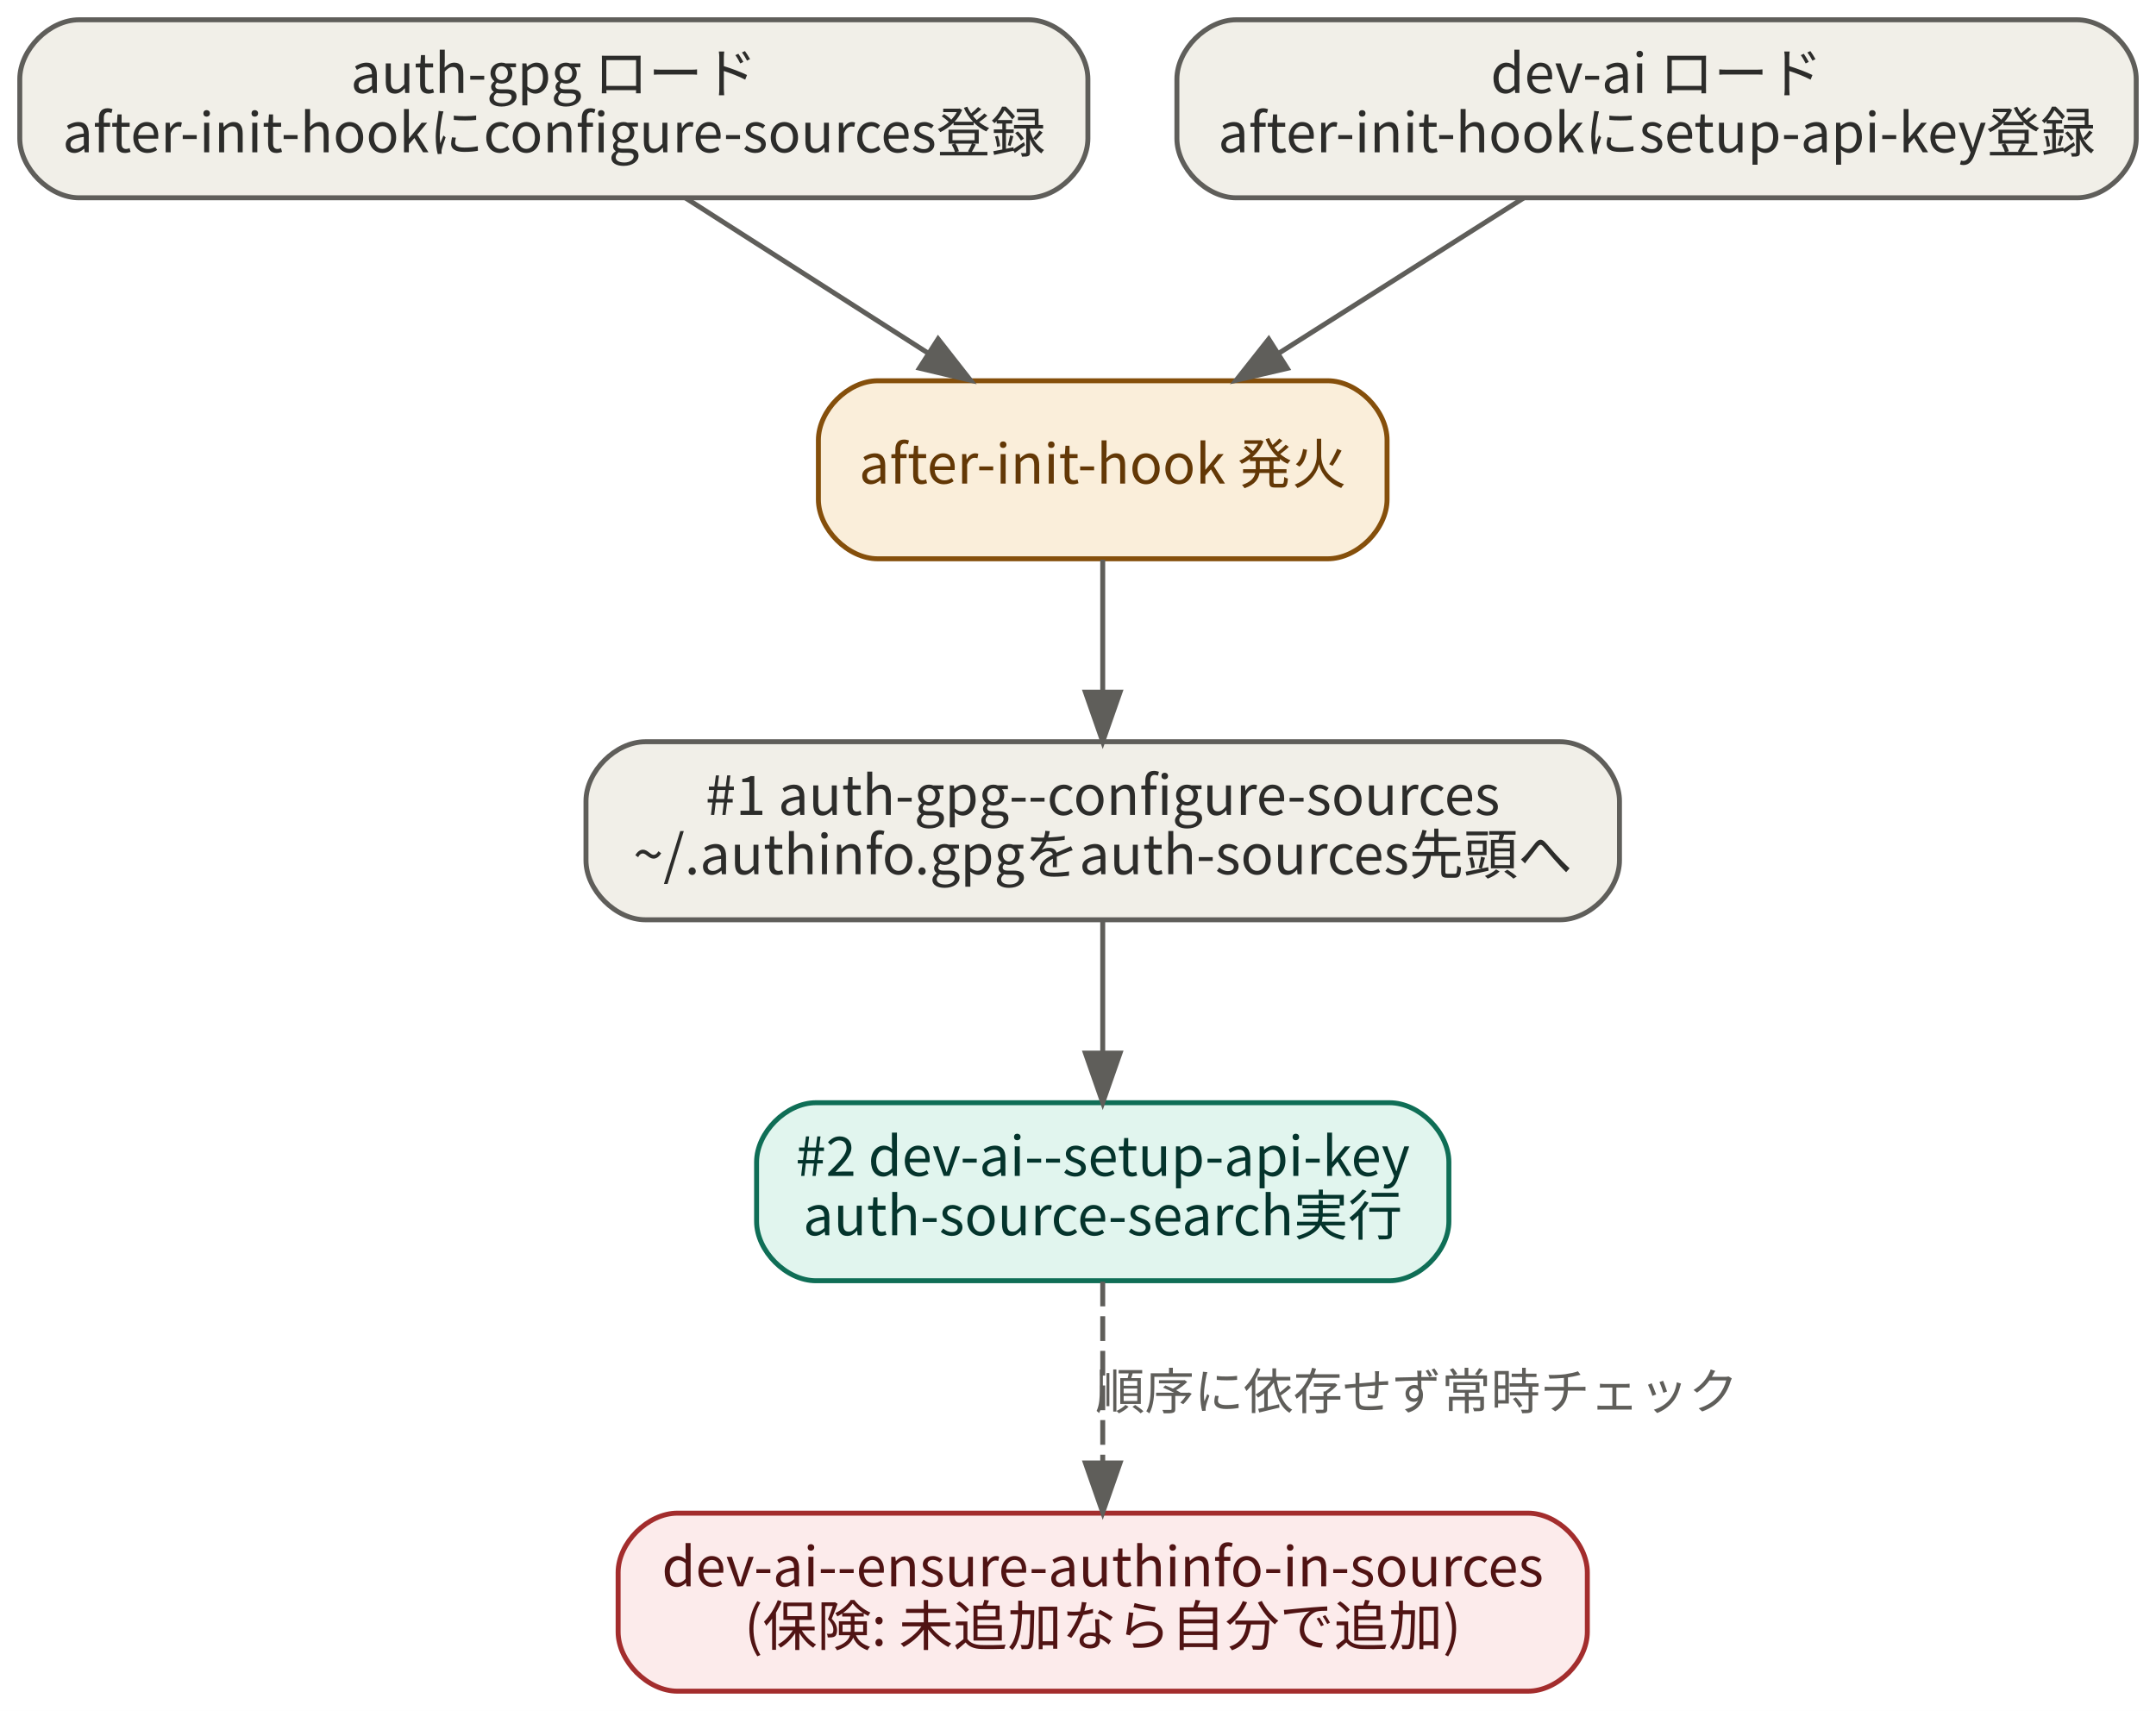
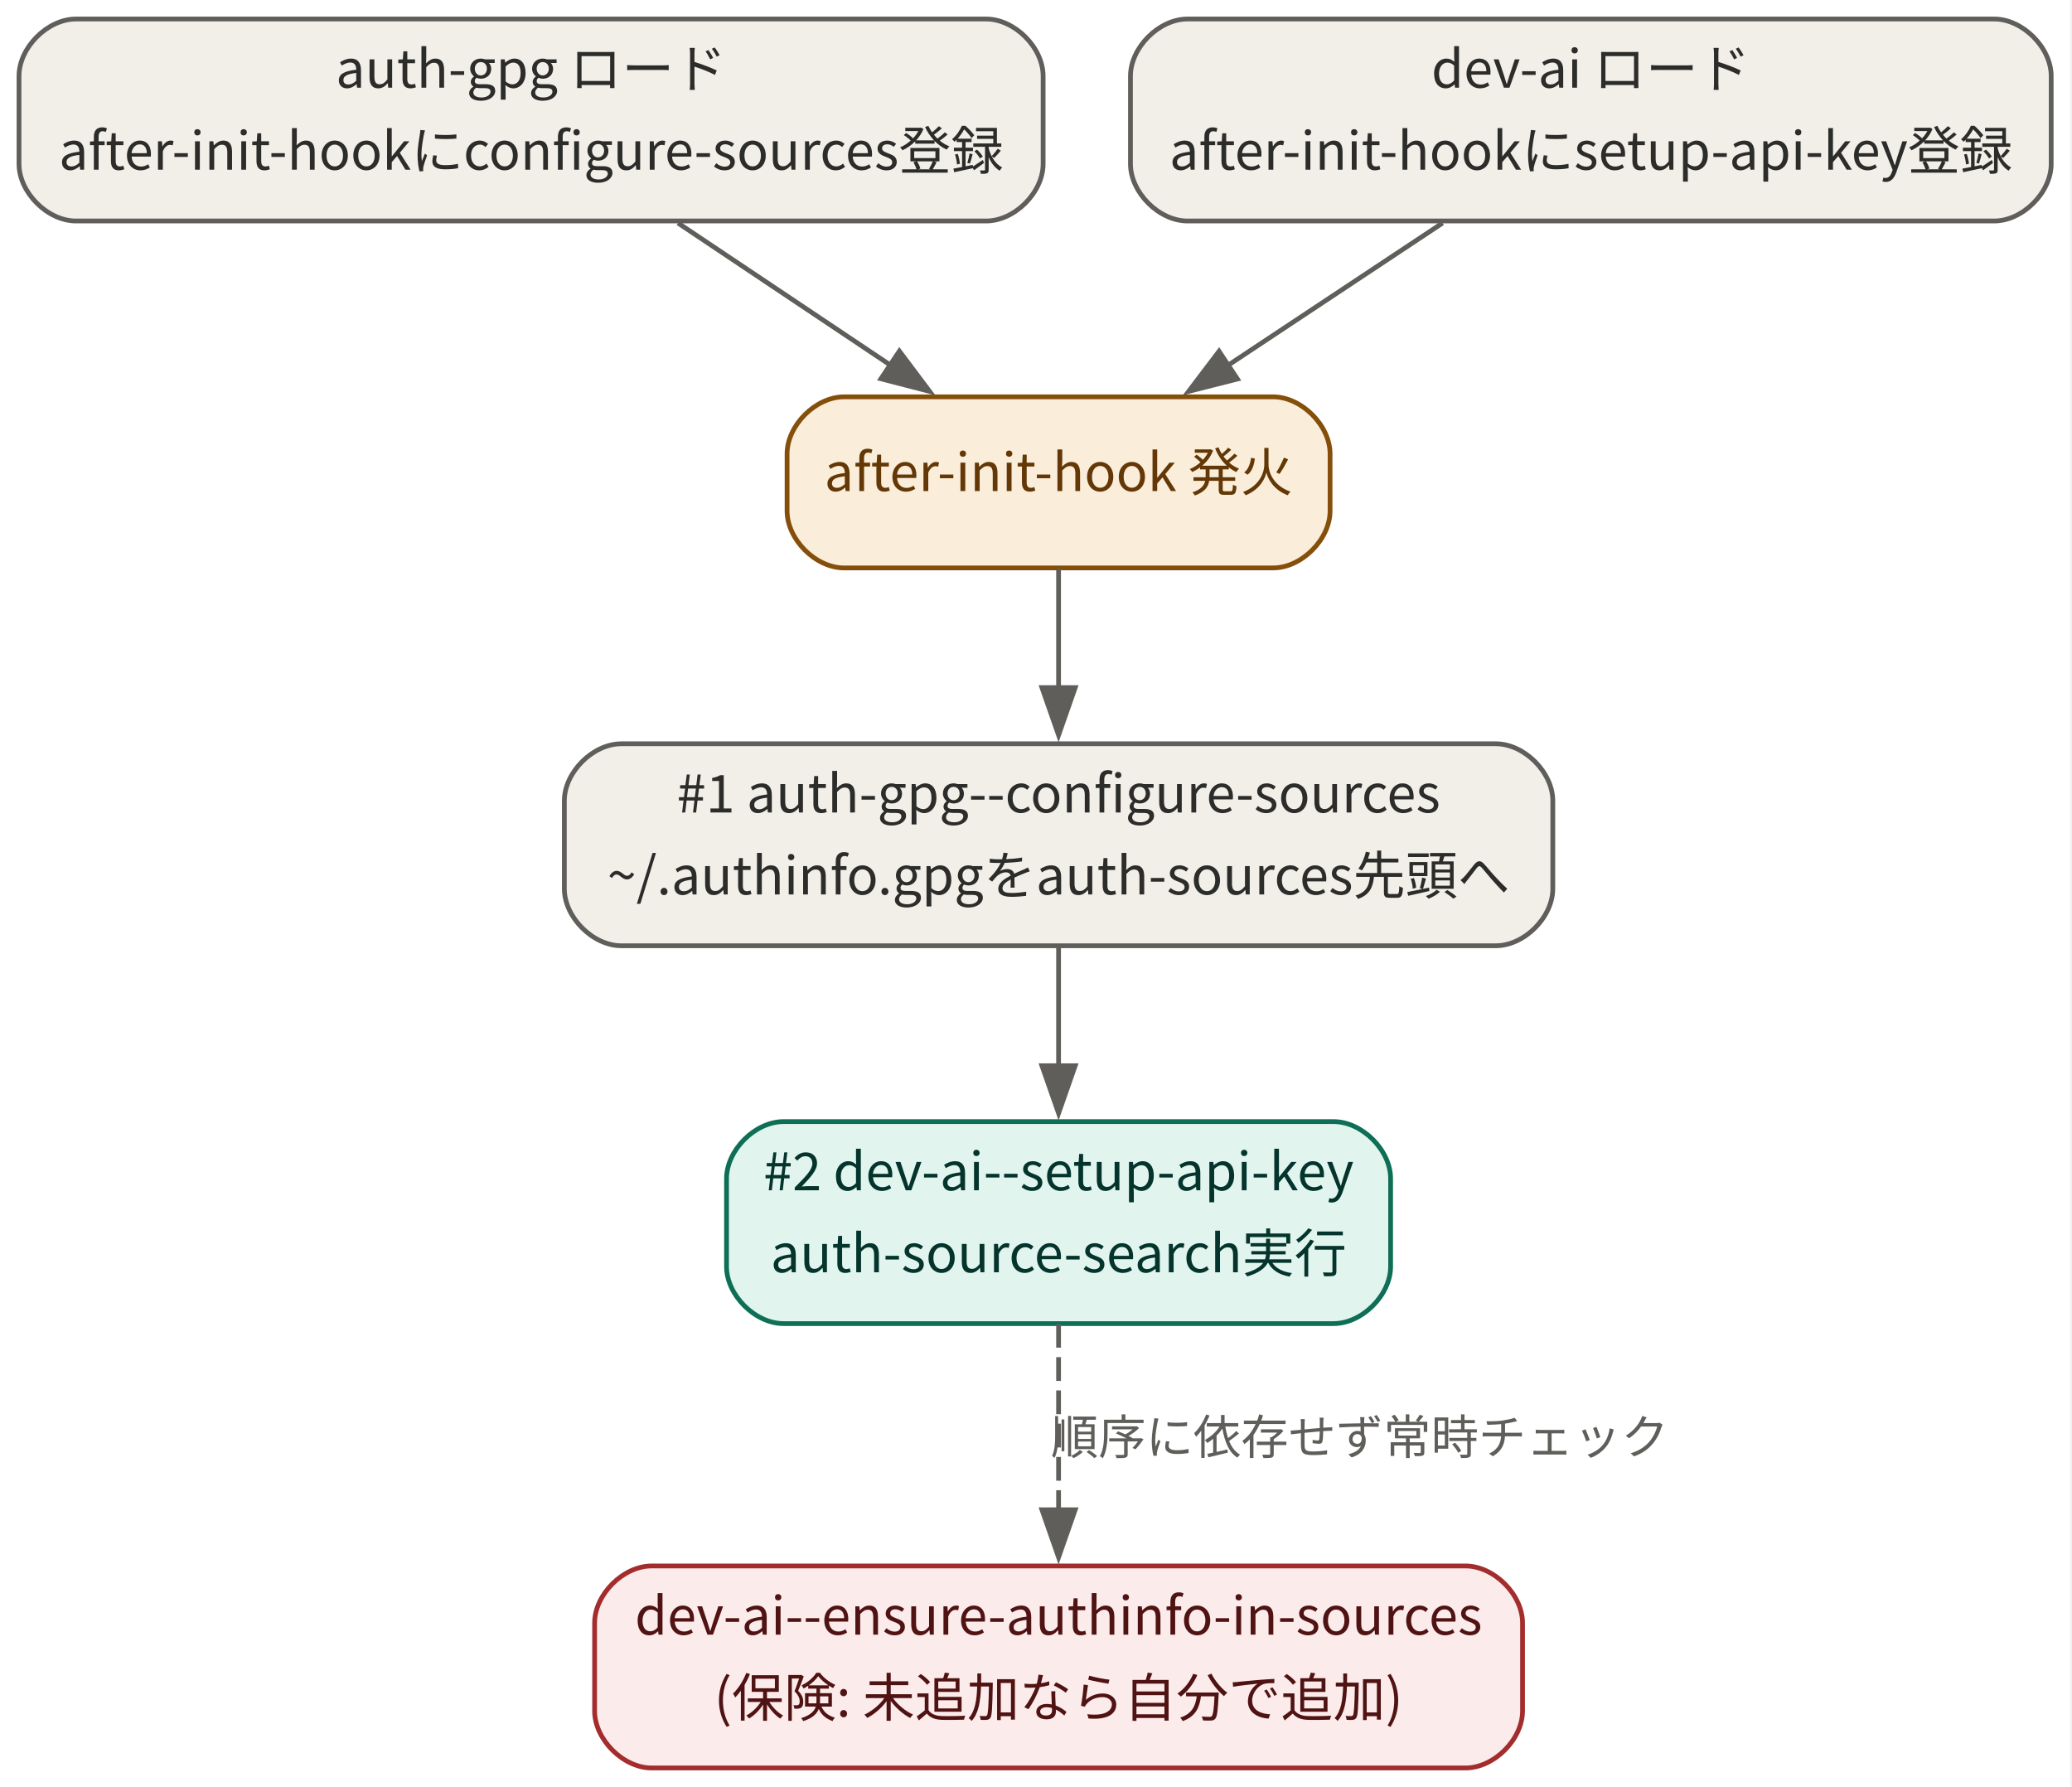
- <svg xmlns="http://www.w3.org/2000/svg" width="436pt" height="346pt" viewBox="0.00 0.00 436.00 346.00">
-   <g id="graph0" class="graph" transform="scale(1 1) rotate(0) translate(4 342)">
-     <polygon fill="white" stroke="transparent" points="-4,4 -4,-342 432,-342 432,4 -4,4" />
+ <svg xmlns="http://www.w3.org/2000/svg" width="436pt" height="376pt" viewBox="0.00 0.00 436.00 376.00">
+   <g id="graph0" class="graph" transform="scale(1 1) rotate(0) translate(4 372)">
+     <polygon fill="white" stroke="none" points="-4,4 -4,-372 431.62,-372 431.62,4 -4,4" />
    <g id="node1" class="node">
-       <path fill="#f1efe8" stroke="#5f5e5a" d="M204,-338C204,-338 12,-338 12,-338 6,-338 0,-332 0,-326 0,-326 0,-314 0,-314 0,-308 6,-302 12,-302 12,-302 204,-302 204,-302 210,-302 216,-308 216,-314 216,-314 216,-326 216,-326 216,-332 210,-338 204,-338" />
-       <text text-anchor="middle" x="108" y="-323.2" font-family="Noto Sans CJK JP" font-size="11.00" fill="#2c2c2a">auth-gpg ロード</text>
-       <text text-anchor="middle" x="108" y="-311.2" font-family="Noto Sans CJK JP" font-size="11.00" fill="#2c2c2a">after-init-hookにconfigure-sources登録</text>
+       <path fill="#f1efe8" stroke="#5f5e5a" d="M203.5,-368C203.5,-368 12,-368 12,-368 6,-368 0,-362 0,-356 0,-356 0,-337.5 0,-337.5 0,-331.5 6,-325.5 12,-325.5 12,-325.5 203.5,-325.5 203.5,-325.5 209.5,-325.5 215.5,-331.5 215.5,-337.5 215.5,-337.5 215.5,-356 215.5,-356 215.5,-362 209.5,-368 203.5,-368" />
+       <text xml:space="preserve" text-anchor="middle" x="107.75" y="-353.55" font-family="Noto Sans CJK JP" font-size="11.00" fill="#2c2c2a">auth-gpg ロード</text>
+       <text xml:space="preserve" text-anchor="middle" x="107.75" y="-336.3" font-family="Noto Sans CJK JP" font-size="11.00" fill="#2c2c2a">after-init-hookにconfigure-sources登録</text>
    </g>
    <g id="node3" class="node">
-       <path fill="#faeeda" stroke="#854f0b" d="M264.5,-265C264.5,-265 173.5,-265 173.5,-265 167.5,-265 161.5,-259 161.5,-253 161.5,-253 161.5,-241 161.5,-241 161.5,-235 167.5,-229 173.5,-229 173.5,-229 264.5,-229 264.5,-229 270.5,-229 276.5,-235 276.5,-241 276.5,-241 276.5,-253 276.5,-253 276.5,-259 270.5,-265 264.5,-265" />
-       <text text-anchor="middle" x="219" y="-244.2" font-family="Noto Sans CJK JP" font-size="11.00" fill="#633806">after-init-hook 発火</text>
+       <path fill="#faeeda" stroke="#854f0b" d="M263.88,-288.5C263.88,-288.5 173.62,-288.5 173.62,-288.5 167.62,-288.5 161.62,-282.5 161.62,-276.5 161.62,-276.5 161.62,-264.5 161.62,-264.5 161.62,-258.5 167.62,-252.5 173.62,-252.5 173.62,-252.5 263.88,-252.5 263.88,-252.5 269.88,-252.5 275.88,-258.5 275.88,-264.5 275.88,-264.5 275.88,-276.5 275.88,-276.5 275.88,-282.5 269.88,-288.5 263.88,-288.5" />
+       <text xml:space="preserve" text-anchor="middle" x="218.75" y="-268.68" font-family="Noto Sans CJK JP" font-size="11.00" fill="#633806">after-init-hook 発火</text>
    </g>
    <g id="edge1" class="edge">
-       <path fill="none" stroke="#5f5e5a" d="M134.59,-301.99C149.31,-292.58 167.79,-280.76 183.71,-270.57" />
-       <polygon fill="#5f5e5a" stroke="#5f5e5a" points="185.71,-273.45 192.24,-265.11 181.93,-267.55 185.71,-273.45" />
+       <path fill="none" stroke="#5f5e5a" d="M138.67,-325.07C152.53,-315.79 168.96,-304.8 183.32,-295.2" />
+       <polygon fill="#5f5e5a" stroke="#5f5e5a" points="185.25,-298.12 191.61,-289.65 181.36,-292.3 185.25,-298.12" />
    </g>
    <g id="node2" class="node">
-       <path fill="#f1efe8" stroke="#5f5e5a" d="M416,-338C416,-338 246,-338 246,-338 240,-338 234,-332 234,-326 234,-326 234,-314 234,-314 234,-308 240,-302 246,-302 246,-302 416,-302 416,-302 422,-302 428,-308 428,-314 428,-314 428,-326 428,-326 428,-332 422,-338 416,-338" />
-       <text text-anchor="middle" x="331" y="-323.2" font-family="Noto Sans CJK JP" font-size="11.00" fill="#2c2c2a">dev-ai ロード</text>
-       <text text-anchor="middle" x="331" y="-311.2" font-family="Noto Sans CJK JP" font-size="11.00" fill="#2c2c2a">after-init-hookにsetup-api-key登録</text>
+       <path fill="#f1efe8" stroke="#5f5e5a" d="M415.62,-368C415.62,-368 245.88,-368 245.88,-368 239.88,-368 233.88,-362 233.88,-356 233.88,-356 233.88,-337.5 233.88,-337.5 233.88,-331.5 239.88,-325.5 245.88,-325.5 245.88,-325.5 415.62,-325.5 415.62,-325.5 421.62,-325.5 427.62,-331.5 427.62,-337.5 427.62,-337.5 427.62,-356 427.62,-356 427.62,-362 421.62,-368 415.62,-368" />
+       <text xml:space="preserve" text-anchor="middle" x="330.75" y="-353.55" font-family="Noto Sans CJK JP" font-size="11.00" fill="#2c2c2a">dev-ai ロード</text>
+       <text xml:space="preserve" text-anchor="middle" x="330.75" y="-336.3" font-family="Noto Sans CJK JP" font-size="11.00" fill="#2c2c2a">after-init-hookにsetup-api-key登録</text>
    </g>
    <g id="edge2" class="edge">
-       <path fill="none" stroke="#5f5e5a" d="M304.17,-301.99C289.32,-292.58 270.67,-280.76 254.61,-270.57" />
-       <polygon fill="#5f5e5a" stroke="#5f5e5a" points="256.32,-267.51 246,-265.11 252.57,-273.42 256.32,-267.51" />
+       <path fill="none" stroke="#5f5e5a" d="M299.55,-325.07C285.43,-315.7 268.67,-304.59 254.08,-294.92" />
+       <polygon fill="#5f5e5a" stroke="#5f5e5a" points="256.39,-292.25 246.12,-289.65 252.52,-298.09 256.39,-292.25" />
    </g>
    <g id="node4" class="node">
-       <path fill="#f1efe8" stroke="#5f5e5a" d="M311.5,-192C311.5,-192 126.5,-192 126.5,-192 120.5,-192 114.5,-186 114.5,-180 114.5,-180 114.5,-168 114.5,-168 114.5,-162 120.5,-156 126.5,-156 126.5,-156 311.5,-156 311.5,-156 317.5,-156 323.5,-162 323.5,-168 323.5,-168 323.5,-180 323.5,-180 323.5,-186 317.5,-192 311.5,-192" />
-       <text text-anchor="middle" x="219" y="-177.2" font-family="Noto Sans CJK JP" font-size="11.00" fill="#2c2c2a">#1 auth-gpg--configure-sources</text>
-       <text text-anchor="middle" x="219" y="-165.2" font-family="Noto Sans CJK JP" font-size="11.00" fill="#2c2c2a">~/.authinfo.gpgをauth-sources先頭へ</text>
+       <path fill="#f1efe8" stroke="#5f5e5a" d="M310.75,-215.5C310.75,-215.5 126.75,-215.5 126.75,-215.5 120.75,-215.5 114.75,-209.5 114.75,-203.5 114.75,-203.5 114.75,-185 114.75,-185 114.75,-179 120.75,-173 126.75,-173 126.75,-173 310.75,-173 310.75,-173 316.75,-173 322.75,-179 322.75,-185 322.75,-185 322.75,-203.5 322.75,-203.5 322.75,-209.5 316.75,-215.5 310.75,-215.5" />
+       <text xml:space="preserve" text-anchor="middle" x="218.75" y="-201.05" font-family="Noto Sans CJK JP" font-size="11.00" fill="#2c2c2a">#1 auth-gpg--configure-sources</text>
+       <text xml:space="preserve" text-anchor="middle" x="218.75" y="-183.8" font-family="Noto Sans CJK JP" font-size="11.00" fill="#2c2c2a">~/.authinfo.gpgをauth-sources先頭へ</text>
    </g>
    <g id="edge3" class="edge">
-       <path fill="none" stroke="#5f5e5a" d="M219,-228.81C219,-220.79 219,-211.05 219,-202.07" />
-       <polygon fill="#5f5e5a" stroke="#5f5e5a" points="222.5,-202.03 219,-192.03 215.5,-202.03 222.5,-202.03" />
+       <path fill="none" stroke="#5f5e5a" d="M218.75,-252.28C218.75,-244.8 218.75,-235.79 218.75,-227.16" />
+       <polygon fill="#5f5e5a" stroke="#5f5e5a" points="222.25,-227.32 218.75,-217.32 215.25,-227.32 222.25,-227.32" />
    </g>
    <g id="node5" class="node">
-       <path fill="#e1f5ee" stroke="#0f6e56" d="M277,-119C277,-119 161,-119 161,-119 155,-119 149,-113 149,-107 149,-107 149,-95 149,-95 149,-89 155,-83 161,-83 161,-83 277,-83 277,-83 283,-83 289,-89 289,-95 289,-95 289,-107 289,-107 289,-113 283,-119 277,-119" />
-       <text text-anchor="middle" x="219" y="-104.2" font-family="Noto Sans CJK JP" font-size="11.00" fill="#04342c">#2 dev-ai--setup-api-key</text>
-       <text text-anchor="middle" x="219" y="-92.2" font-family="Noto Sans CJK JP" font-size="11.00" fill="#04342c">auth-source-search実行</text>
+       <path fill="#e1f5ee" stroke="#0f6e56" d="M276.62,-136C276.62,-136 160.88,-136 160.88,-136 154.88,-136 148.88,-130 148.88,-124 148.88,-124 148.88,-105.5 148.88,-105.5 148.88,-99.5 154.88,-93.5 160.88,-93.5 160.88,-93.5 276.62,-93.5 276.62,-93.5 282.62,-93.5 288.62,-99.5 288.62,-105.5 288.62,-105.5 288.62,-124 288.62,-124 288.62,-130 282.62,-136 276.62,-136" />
+       <text xml:space="preserve" text-anchor="middle" x="218.75" y="-121.55" font-family="Noto Sans CJK JP" font-size="11.00" fill="#04342c">#2 dev-ai--setup-api-key</text>
+       <text xml:space="preserve" text-anchor="middle" x="218.75" y="-104.3" font-family="Noto Sans CJK JP" font-size="11.00" fill="#04342c">auth-source-search実行</text>
    </g>
    <g id="edge4" class="edge">
-       <path fill="none" stroke="#5f5e5a" d="M219,-155.81C219,-147.79 219,-138.05 219,-129.07" />
-       <polygon fill="#5f5e5a" stroke="#5f5e5a" points="222.5,-129.03 219,-119.03 215.5,-129.03 222.5,-129.03" />
+       <path fill="none" stroke="#5f5e5a" d="M218.75,-172.89C218.75,-165.12 218.75,-156.06 218.75,-147.48" />
+       <polygon fill="#5f5e5a" stroke="#5f5e5a" points="222.25,-147.76 218.75,-137.76 215.25,-147.76 222.25,-147.76" />
    </g>
    <g id="node6" class="node">
-       <path fill="#fcebeb" stroke="#a32d2d" d="M305,-36C305,-36 133,-36 133,-36 127,-36 121,-30 121,-24 121,-24 121,-12 121,-12 121,-6 127,0 133,0 133,0 305,0 305,0 311,0 317,-6 317,-12 317,-12 317,-24 317,-24 317,-30 311,-36 305,-36" />
-       <text text-anchor="middle" x="219" y="-21.2" font-family="Noto Sans CJK JP" font-size="11.00" fill="#501313">dev-ai--ensure-authinfo-in-sources</text>
-       <text text-anchor="middle" x="219" y="-9.2" font-family="Noto Sans CJK JP" font-size="11.00" fill="#501313">(保険: 未追加なら自分で追加)</text>
+       <path fill="#fcebeb" stroke="#a32d2d" d="M304.38,-42.5C304.38,-42.5 133.12,-42.5 133.12,-42.5 127.12,-42.5 121.12,-36.5 121.12,-30.5 121.12,-30.5 121.12,-12 121.12,-12 121.12,-6 127.12,0 133.12,0 133.12,0 304.38,0 304.38,0 310.38,0 316.38,-6 316.38,-12 316.38,-12 316.38,-30.5 316.38,-30.5 316.38,-36.5 310.38,-42.5 304.38,-42.5" />
+       <text xml:space="preserve" text-anchor="middle" x="218.75" y="-28.05" font-family="Noto Sans CJK JP" font-size="11.00" fill="#501313">dev-ai--ensure-authinfo-in-sources</text>
+       <text xml:space="preserve" text-anchor="middle" x="218.75" y="-10.8" font-family="Noto Sans CJK JP" font-size="11.00" fill="#501313">(保険: 未追加なら自分で追加)</text>
    </g>
    <g id="edge5" class="edge">
-       <path fill="none" stroke="#5f5e5a" stroke-dasharray="5,2" d="M219,-82.82C219,-72.19 219,-58.31 219,-46.2" />
-       <polygon fill="#5f5e5a" stroke="#5f5e5a" points="222.5,-46.15 219,-36.15 215.5,-46.15 222.5,-46.15" />
-       <text text-anchor="middle" x="282.5" y="-57" font-family="Noto Sans CJK JP" font-size="10.00" fill="#5f5e5a">順序に依存せず常時チェック</text>
+       <path fill="none" stroke="#5f5e5a" stroke-dasharray="5,2" d="M218.75,-93.44C218.75,-81.91 218.75,-67.23 218.75,-54.19" />
+       <polygon fill="#5f5e5a" stroke="#5f5e5a" points="222.25,-54.33 218.75,-44.33 215.25,-54.33 222.25,-54.33" />
+       <text xml:space="preserve" text-anchor="middle" x="282.12" y="-66" font-family="Noto Sans CJK JP" font-size="10.00" fill="#5f5e5a">順序に依存せず常時チェック</text>
    </g>
  </g>
</svg>
